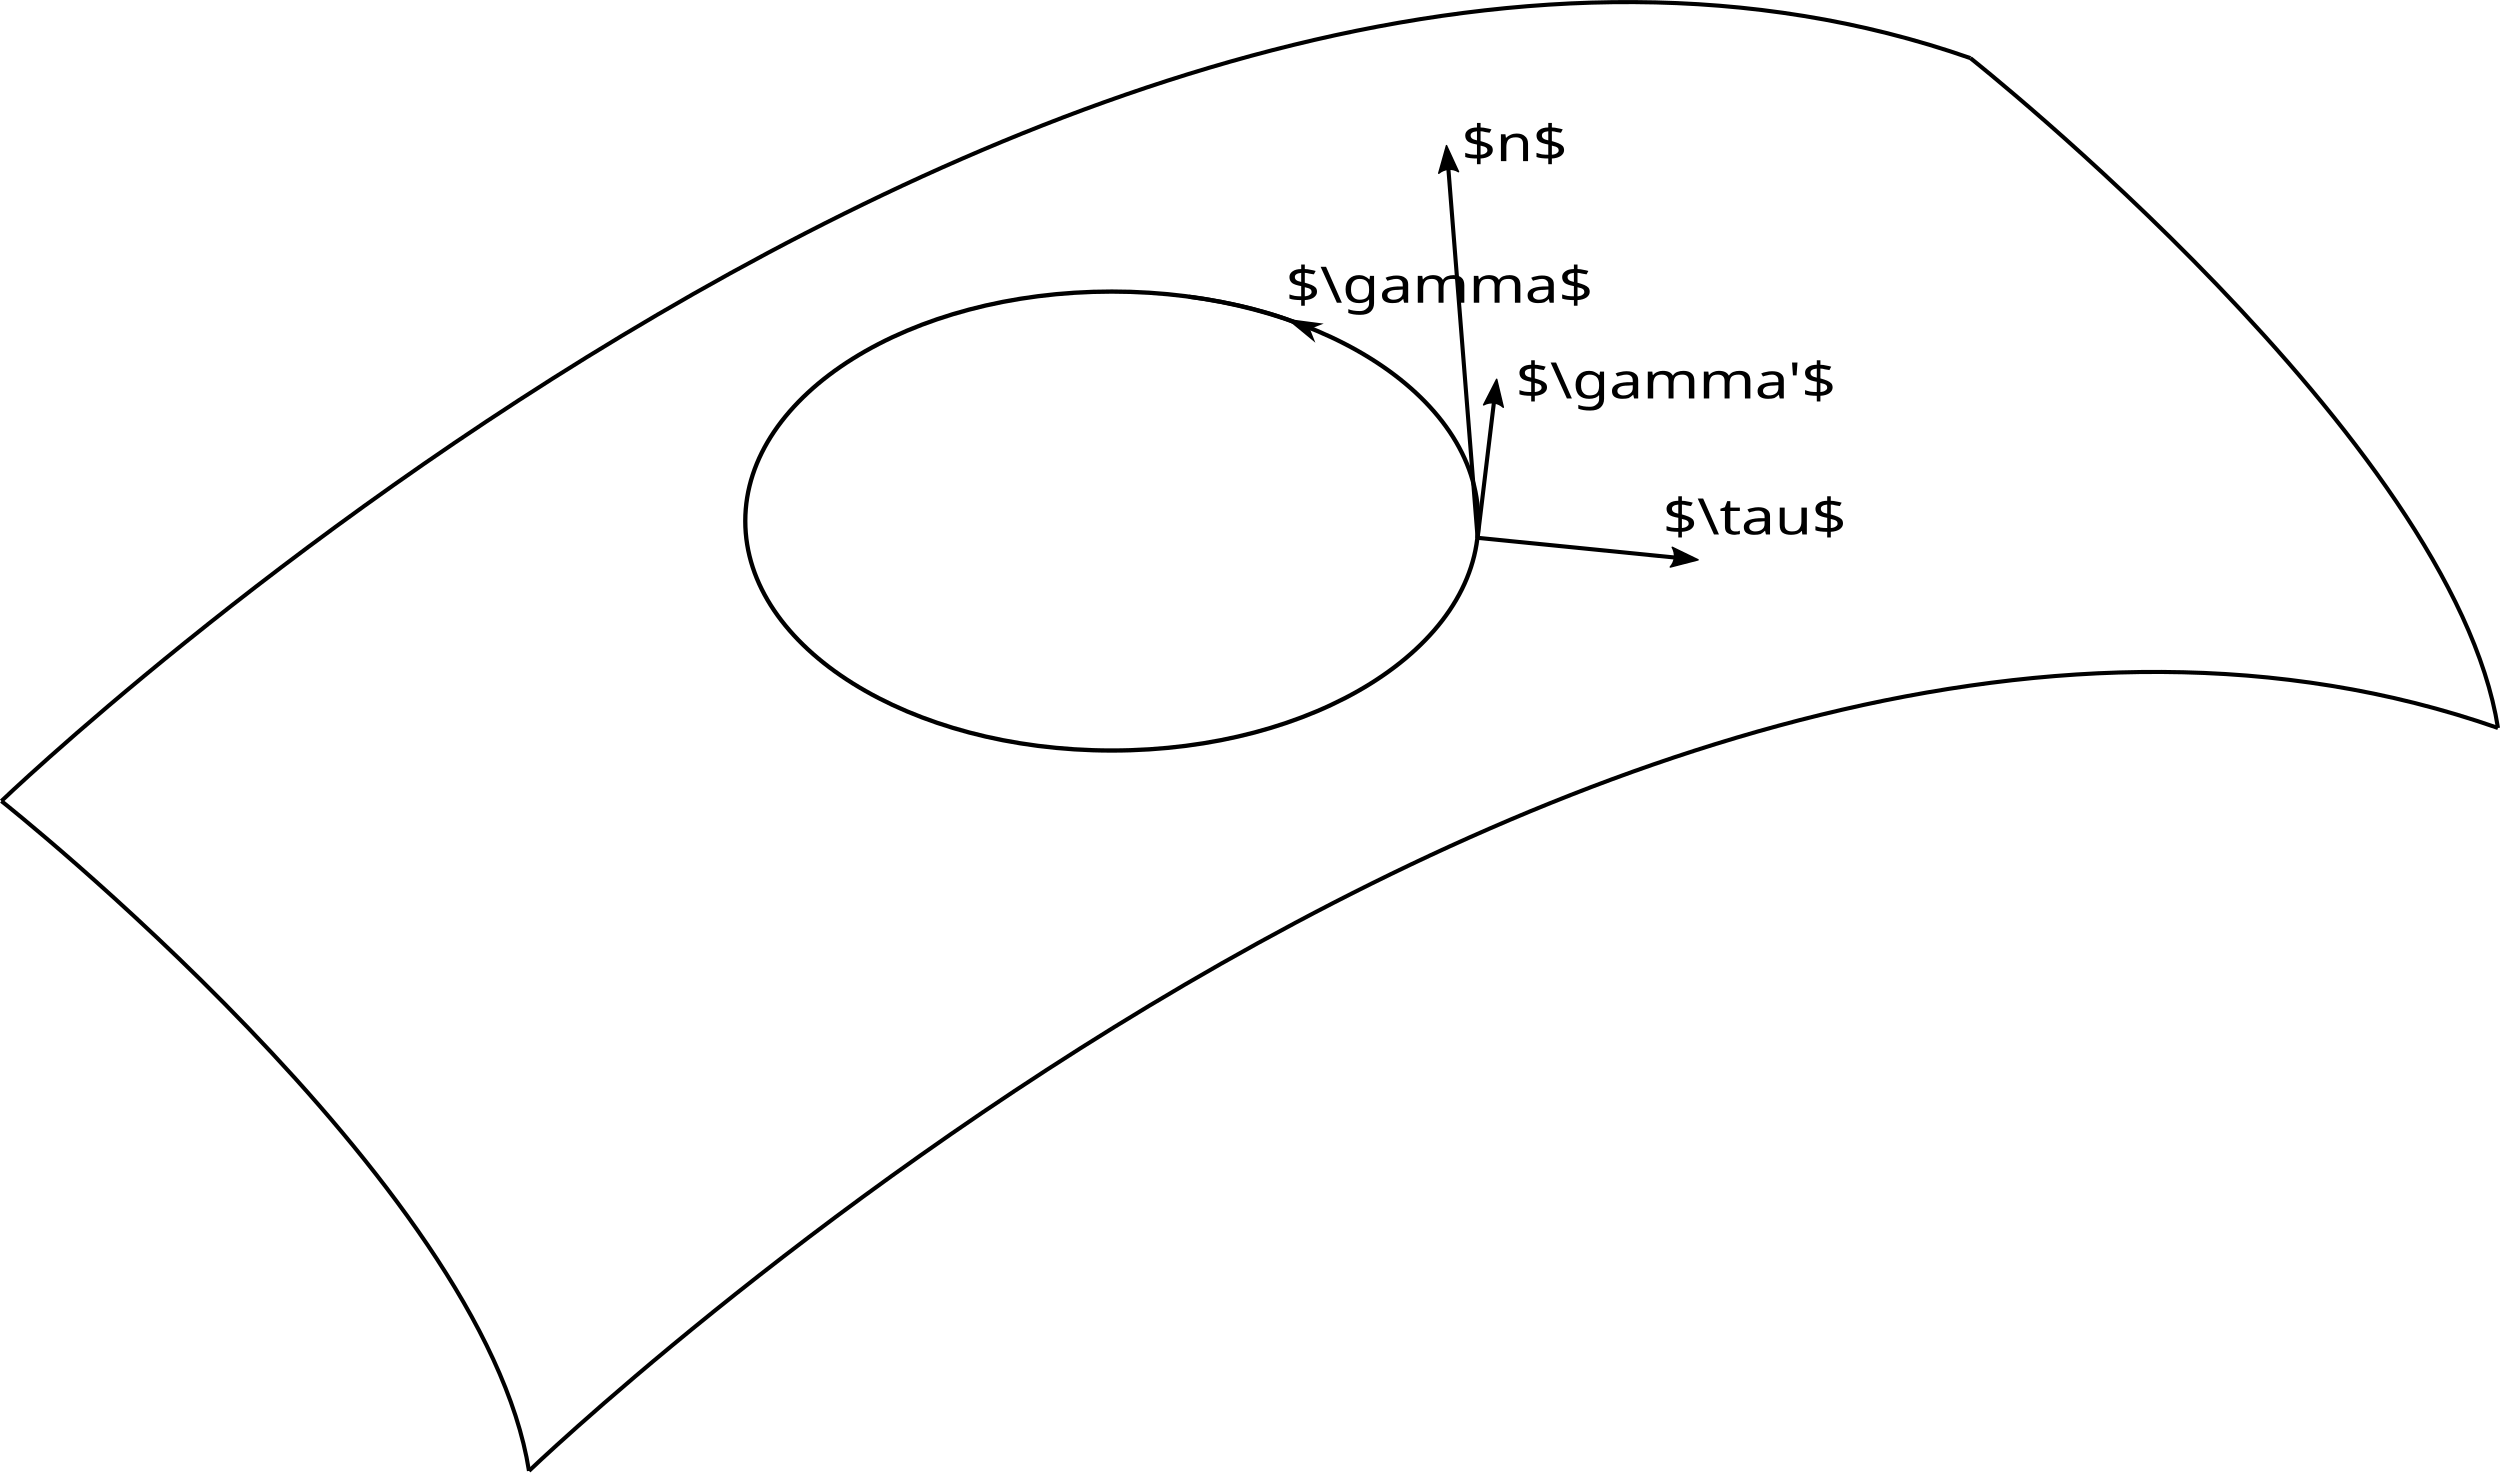
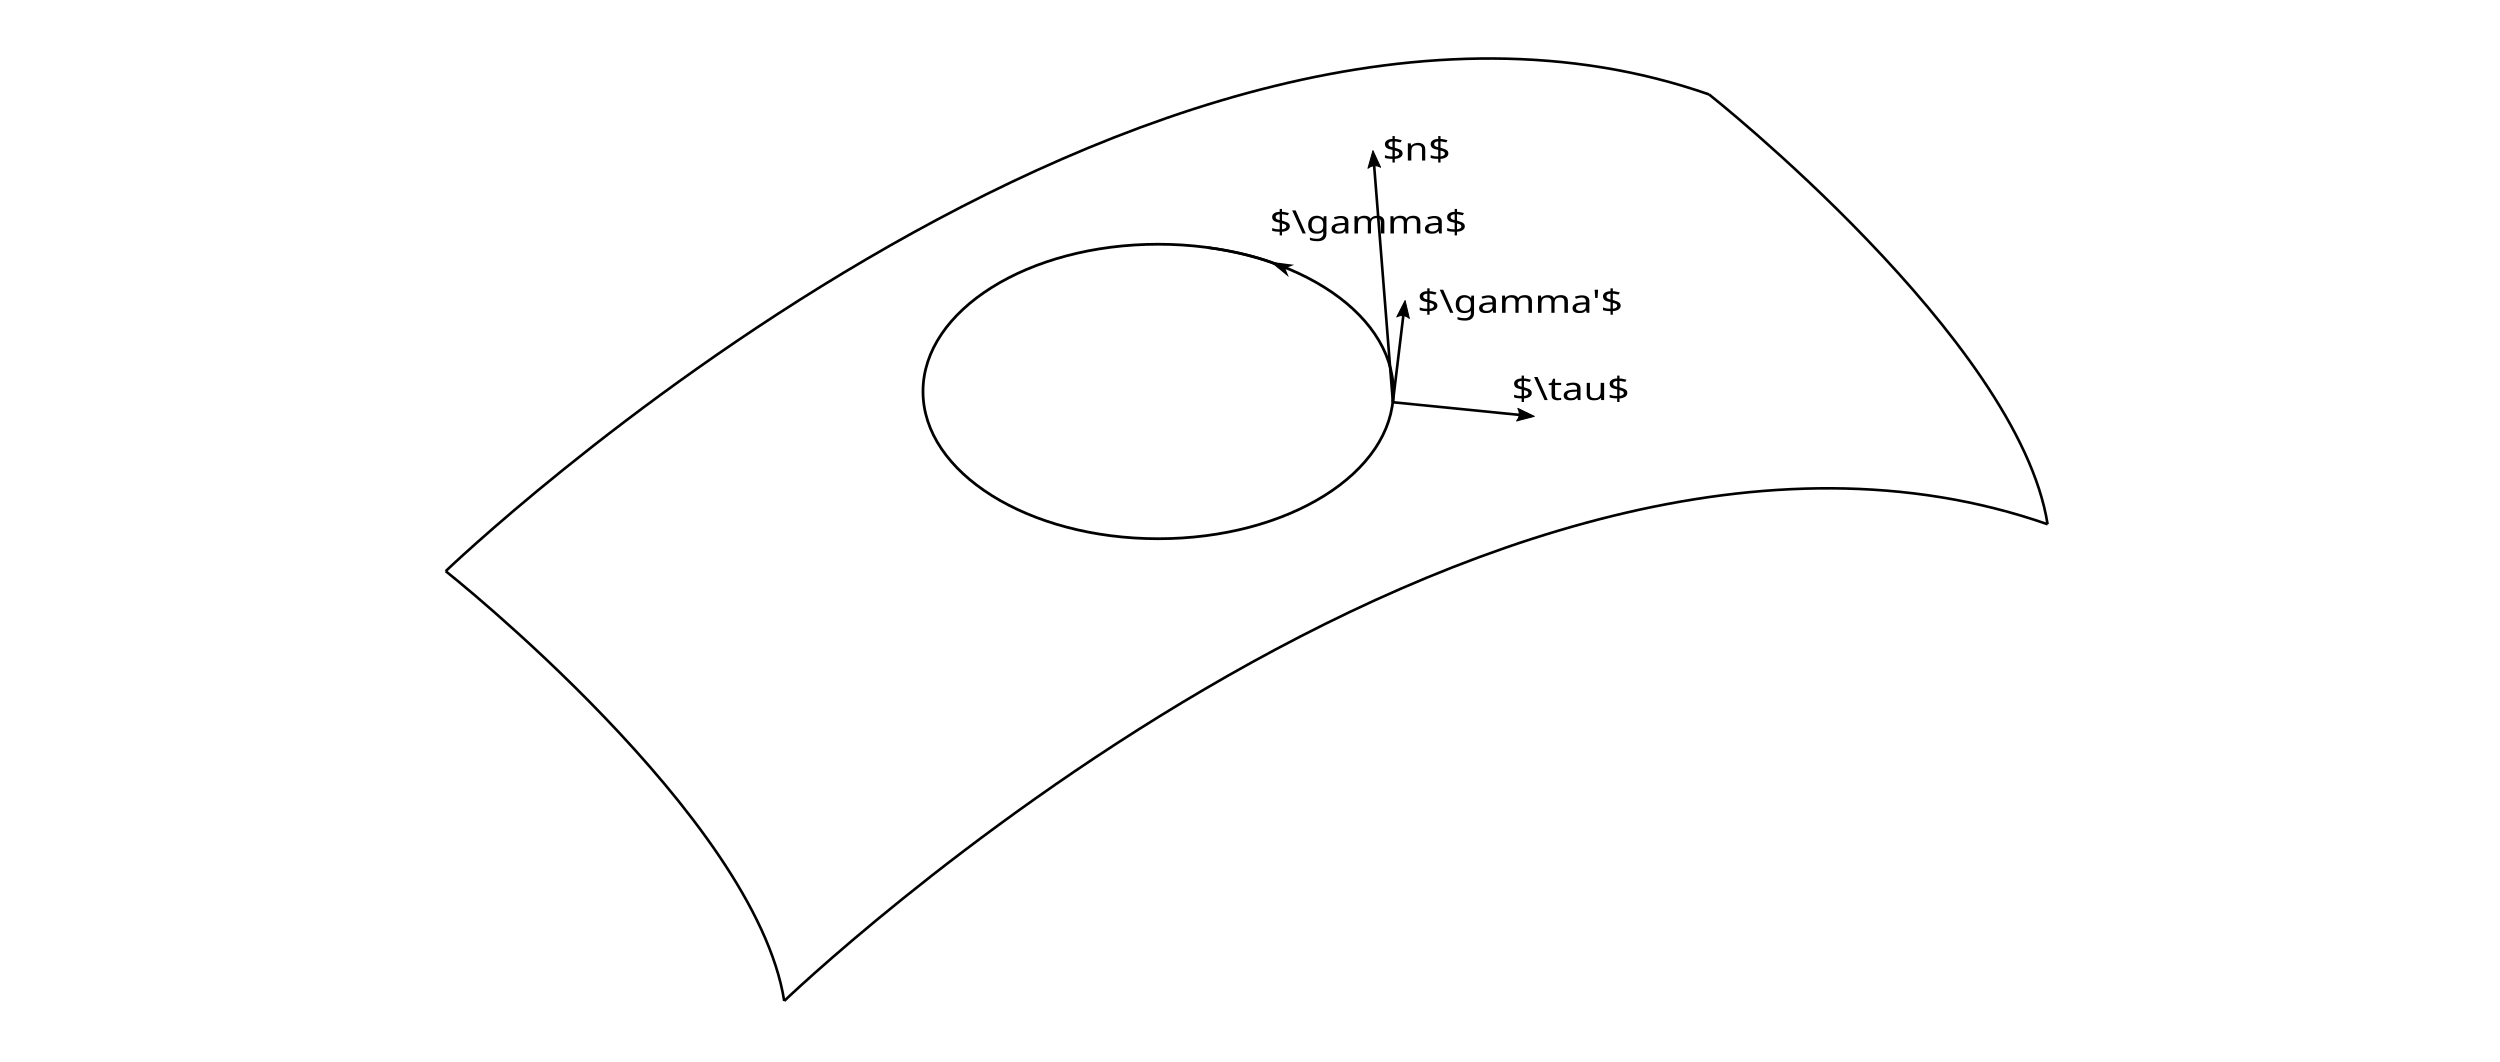
- <svg xmlns="http://www.w3.org/2000/svg" id="svg8" version="1.1" viewBox="0 0 94.476 55.642" height="55.642mm" width="94.476mm">
+ <svg xmlns="http://www.w3.org/2000/svg" id="svg8" version="1.1" viewBox="0 0 147.241 62.532" height="62.532mm" width="147.241mm">
  <defs id="defs2">
    <marker style="overflow:visible" id="marker1633" refX="0" refY="0" orient="auto">
      <path transform="scale(-0.6)" d="M 8.719,4.034 -2.207,0.016 8.719,-4.002 c -1.745,2.372 -1.735,5.617 -6e-7,8.035 z" style="fill:#000000;fill-opacity:1;fill-rule:evenodd;stroke:#000000;stroke-width:0.625;stroke-linejoin:round;stroke-opacity:1" id="path1631" />
    </marker>
    <marker orient="auto" refY="0" refX="0" id="marker1537" style="overflow:visible">
      <path id="path1535" style="fill:#000000;fill-opacity:1;fill-rule:evenodd;stroke:#000000;stroke-width:0.625;stroke-linejoin:round;stroke-opacity:1" d="M 8.719,4.034 -2.207,0.016 8.719,-4.002 c -1.745,2.372 -1.735,5.617 -6e-7,8.035 z" transform="scale(-0.6)" />
    </marker>
    <marker style="overflow:visible" id="Arrow2Mend" refX="0" refY="0" orient="auto">
      <path transform="scale(-0.6)" d="M 8.719,4.034 -2.207,0.016 8.719,-4.002 c -1.745,2.372 -1.735,5.617 -6e-7,8.035 z" style="fill:#000000;fill-opacity:1;fill-rule:evenodd;stroke:#000000;stroke-width:0.625;stroke-linejoin:round;stroke-opacity:1" id="path942" />
    </marker>
    <marker style="overflow:visible" id="marker1381" refX="0" refY="0" orient="auto">
      <path transform="matrix(-0.8,0,0,-0.8,-10,0)" style="fill:#000000;fill-opacity:1;fill-rule:evenodd;stroke:#000000;stroke-width:1pt;stroke-opacity:1" d="M 0,0 5,-5 -12.5,0 5,5 Z" id="path1379" />
    </marker>
    <marker style="overflow:visible" id="marker1295" refX="0" refY="0" orient="auto">
      <path transform="scale(0.6)" d="M 8.719,4.034 -2.207,0.016 8.719,-4.002 c -1.745,2.372 -1.735,5.617 -6e-7,8.035 z" style="fill:#000000;fill-opacity:1;fill-rule:evenodd;stroke:#000000;stroke-width:0.625;stroke-linejoin:round;stroke-opacity:1" id="path1293" />
    </marker>
    <marker style="overflow:visible" id="Arrow2Mstart" refX="0" refY="0" orient="auto">
      <path transform="scale(0.6)" d="M 8.719,4.034 -2.207,0.016 8.719,-4.002 c -1.745,2.372 -1.735,5.617 -6e-7,8.035 z" style="fill:#000000;fill-opacity:1;fill-rule:evenodd;stroke:#000000;stroke-width:0.625;stroke-linejoin:round;stroke-opacity:1" id="path939" />
    </marker>
    <marker style="overflow:visible" id="marker1211" refX="0" refY="0" orient="auto">
      <path transform="matrix(-0.8,0,0,-0.8,-10,0)" style="fill:#000000;fill-opacity:1;fill-rule:evenodd;stroke:#000000;stroke-width:1pt;stroke-opacity:1" d="M 0,0 5,-5 -12.5,0 5,5 Z" id="path1209" />
    </marker>
    <marker style="overflow:visible" id="Arrow1Lend" refX="0" refY="0" orient="auto">
      <path transform="matrix(-0.8,0,0,-0.8,-10,0)" style="fill:#000000;fill-opacity:1;fill-rule:evenodd;stroke:#000000;stroke-width:1pt;stroke-opacity:1" d="M 0,0 5,-5 -12.5,0 5,5 Z" id="path918" />
    </marker>
    <marker style="overflow:visible" id="Arrow2Lend" refX="0" refY="0" orient="auto">
      <path transform="matrix(-1.1,0,0,-1.1,-1.1,0)" d="M 8.719,4.034 -2.207,0.016 8.719,-4.002 c -1.745,2.372 -1.735,5.617 -6e-7,8.035 z" style="fill:#000000;fill-opacity:1;fill-rule:evenodd;stroke:#000000;stroke-width:0.625;stroke-linejoin:round;stroke-opacity:1" id="path4579" />
    </marker>
    <marker style="overflow:visible" id="Arrow1Mend" refX="0" refY="0" orient="auto">
      <path transform="matrix(-0.4,0,0,-0.4,-4,0)" style="fill:#000000;fill-opacity:1;fill-rule:evenodd;stroke:#000000;stroke-width:1pt;stroke-opacity:1" d="M 0,0 5,-5 -12.5,0 5,5 Z" id="path4567" />
    </marker>
  </defs>
-   <g transform="translate(-56.55849,-7.652614)" id="layer1">
+   <g transform="translate(-30.36204,-4.286051)" id="layer1">
    <path id="path4520" d="m 56.612,37.925 c 0,0 41.298,-39.651 74.409,-28.076" style="fill:none;stroke:#000000;stroke-width:0.155px;stroke-linecap:butt;stroke-linejoin:miter;stroke-opacity:1" />
    <path id="path4520-3" d="m 76.549,63.239 c 0,0 41.298,-39.651 74.409,-28.076" style="fill:none;stroke:#000000;stroke-width:0.155px;stroke-linecap:butt;stroke-linejoin:miter;stroke-opacity:1" />
    <path id="path4537" d="m 56.612,37.925 c 0,0 18.224,14.429 19.937,25.314" style="fill:none;stroke:#000000;stroke-width:0.155px;stroke-linecap:butt;stroke-linejoin:miter;stroke-opacity:1" />
    <path id="path4537-6" d="m 131.021,9.849 c 0,0 18.224,14.429 19.937,25.314" style="fill:none;stroke:#000000;stroke-width:0.155px;stroke-linecap:butt;stroke-linejoin:miter;stroke-opacity:1" />
    <ellipse style="fill:none;fill-opacity:0;stroke:#000000;stroke-width:0.163;stroke-miterlimit:4;stroke-dasharray:none;stroke-opacity:1" ry="8.672" rx="13.852" cy="27.343" cx="98.575" id="path4554" />
    <path id="path913" d="m 105.441,19.817 c 0,0 -1.426,-0.619 -3.956,-0.951" style="fill:none;stroke:#000000;stroke-width:0.155px;stroke-linecap:butt;stroke-linejoin:miter;stroke-opacity:1;marker-start:url(#Arrow1Mend)" />
-     <text transform="scale(1.092915,0.9149845)" id="text1375" y="20.867" x="96.212" style="font-style:normal;font-weight:normal;font-size:2.072px;line-height:1.25;font-family:sans-serif;letter-spacing:0px;word-spacing:0px;fill:#000000;fill-opacity:1;stroke:none;stroke-width:0.155" xml:space="preserve">
-       <tspan style="font-size:2.072px;stroke-width:0.155" y="20.867" x="96.212" id="tspan1373">$\gamma$</tspan>
+     <text transform="scale(1.092915,0.9149845)" id="text1375" y="19.711" x="96.212" style="font-style:normal;font-weight:normal;font-size:2.072px;line-height:1.25;font-family:sans-serif;letter-spacing:0px;word-spacing:0px;fill:#000000;fill-opacity:1;stroke:none;stroke-width:0.155" xml:space="preserve">
+       <tspan style="font-size:2.072px;stroke-width:0.155" y="19.711" x="96.212" id="tspan1373">$\gamma$</tspan>
    </text>
    <path id="path1377" d="m 112.398,27.978 8.126,0.812" style="fill:none;stroke:#000000;stroke-width:0.155;stroke-linecap:butt;stroke-linejoin:miter;stroke-miterlimit:3.8;stroke-dasharray:none;stroke-opacity:1;marker-end:url(#Arrow2Mend)" />
    <text transform="scale(1.092915,0.9149845)" id="text1525" y="30.439" x="109.251" style="font-style:normal;font-weight:normal;font-size:2.072px;line-height:1.25;font-family:sans-serif;letter-spacing:0px;word-spacing:0px;fill:#000000;fill-opacity:1;stroke:none;stroke-width:0.155" xml:space="preserve">
      <tspan style="font-size:2.072px;stroke-width:0.155" y="30.439" x="109.251" id="tspan1523">$\tau$</tspan>
    </text>
    <path id="path1527" d="m 112.398,27.978 0.697,-5.786" style="fill:none;stroke:#000000;stroke-width:0.155px;stroke-linecap:butt;stroke-linejoin:miter;stroke-opacity:1;marker-end:url(#marker1537)" />
    <text transform="scale(1.092915,0.9149845)" id="text1525-3" y="24.82" x="104.164" style="font-style:normal;font-weight:normal;font-size:2.072px;line-height:1.25;font-family:sans-serif;letter-spacing:0px;word-spacing:0px;fill:#000000;fill-opacity:1;stroke:none;stroke-width:0.155" xml:space="preserve">
      <tspan style="font-size:2.072px;stroke-width:0.155" y="24.82" x="104.164" id="tspan1523-6">$\gamma'$</tspan>
    </text>
    <path id="path1623" d="M 112.398,27.978 111.24,13.361" style="fill:none;stroke:#000000;stroke-width:0.155px;stroke-linecap:butt;stroke-linejoin:miter;stroke-opacity:1;marker-end:url(#marker1633)" />
    <text transform="scale(1.092915,0.9149845)" id="text1525-3-7" y="15.019" x="102.291" style="font-style:normal;font-weight:normal;font-size:2.072px;line-height:1.25;font-family:sans-serif;letter-spacing:0px;word-spacing:0px;fill:#000000;fill-opacity:1;stroke:none;stroke-width:0.155" xml:space="preserve">
      <tspan style="font-size:2.072px;stroke-width:0.155" y="15.019" x="102.291" id="tspan1523-6-5">$n$</tspan>
    </text>
  </g>
</svg>
